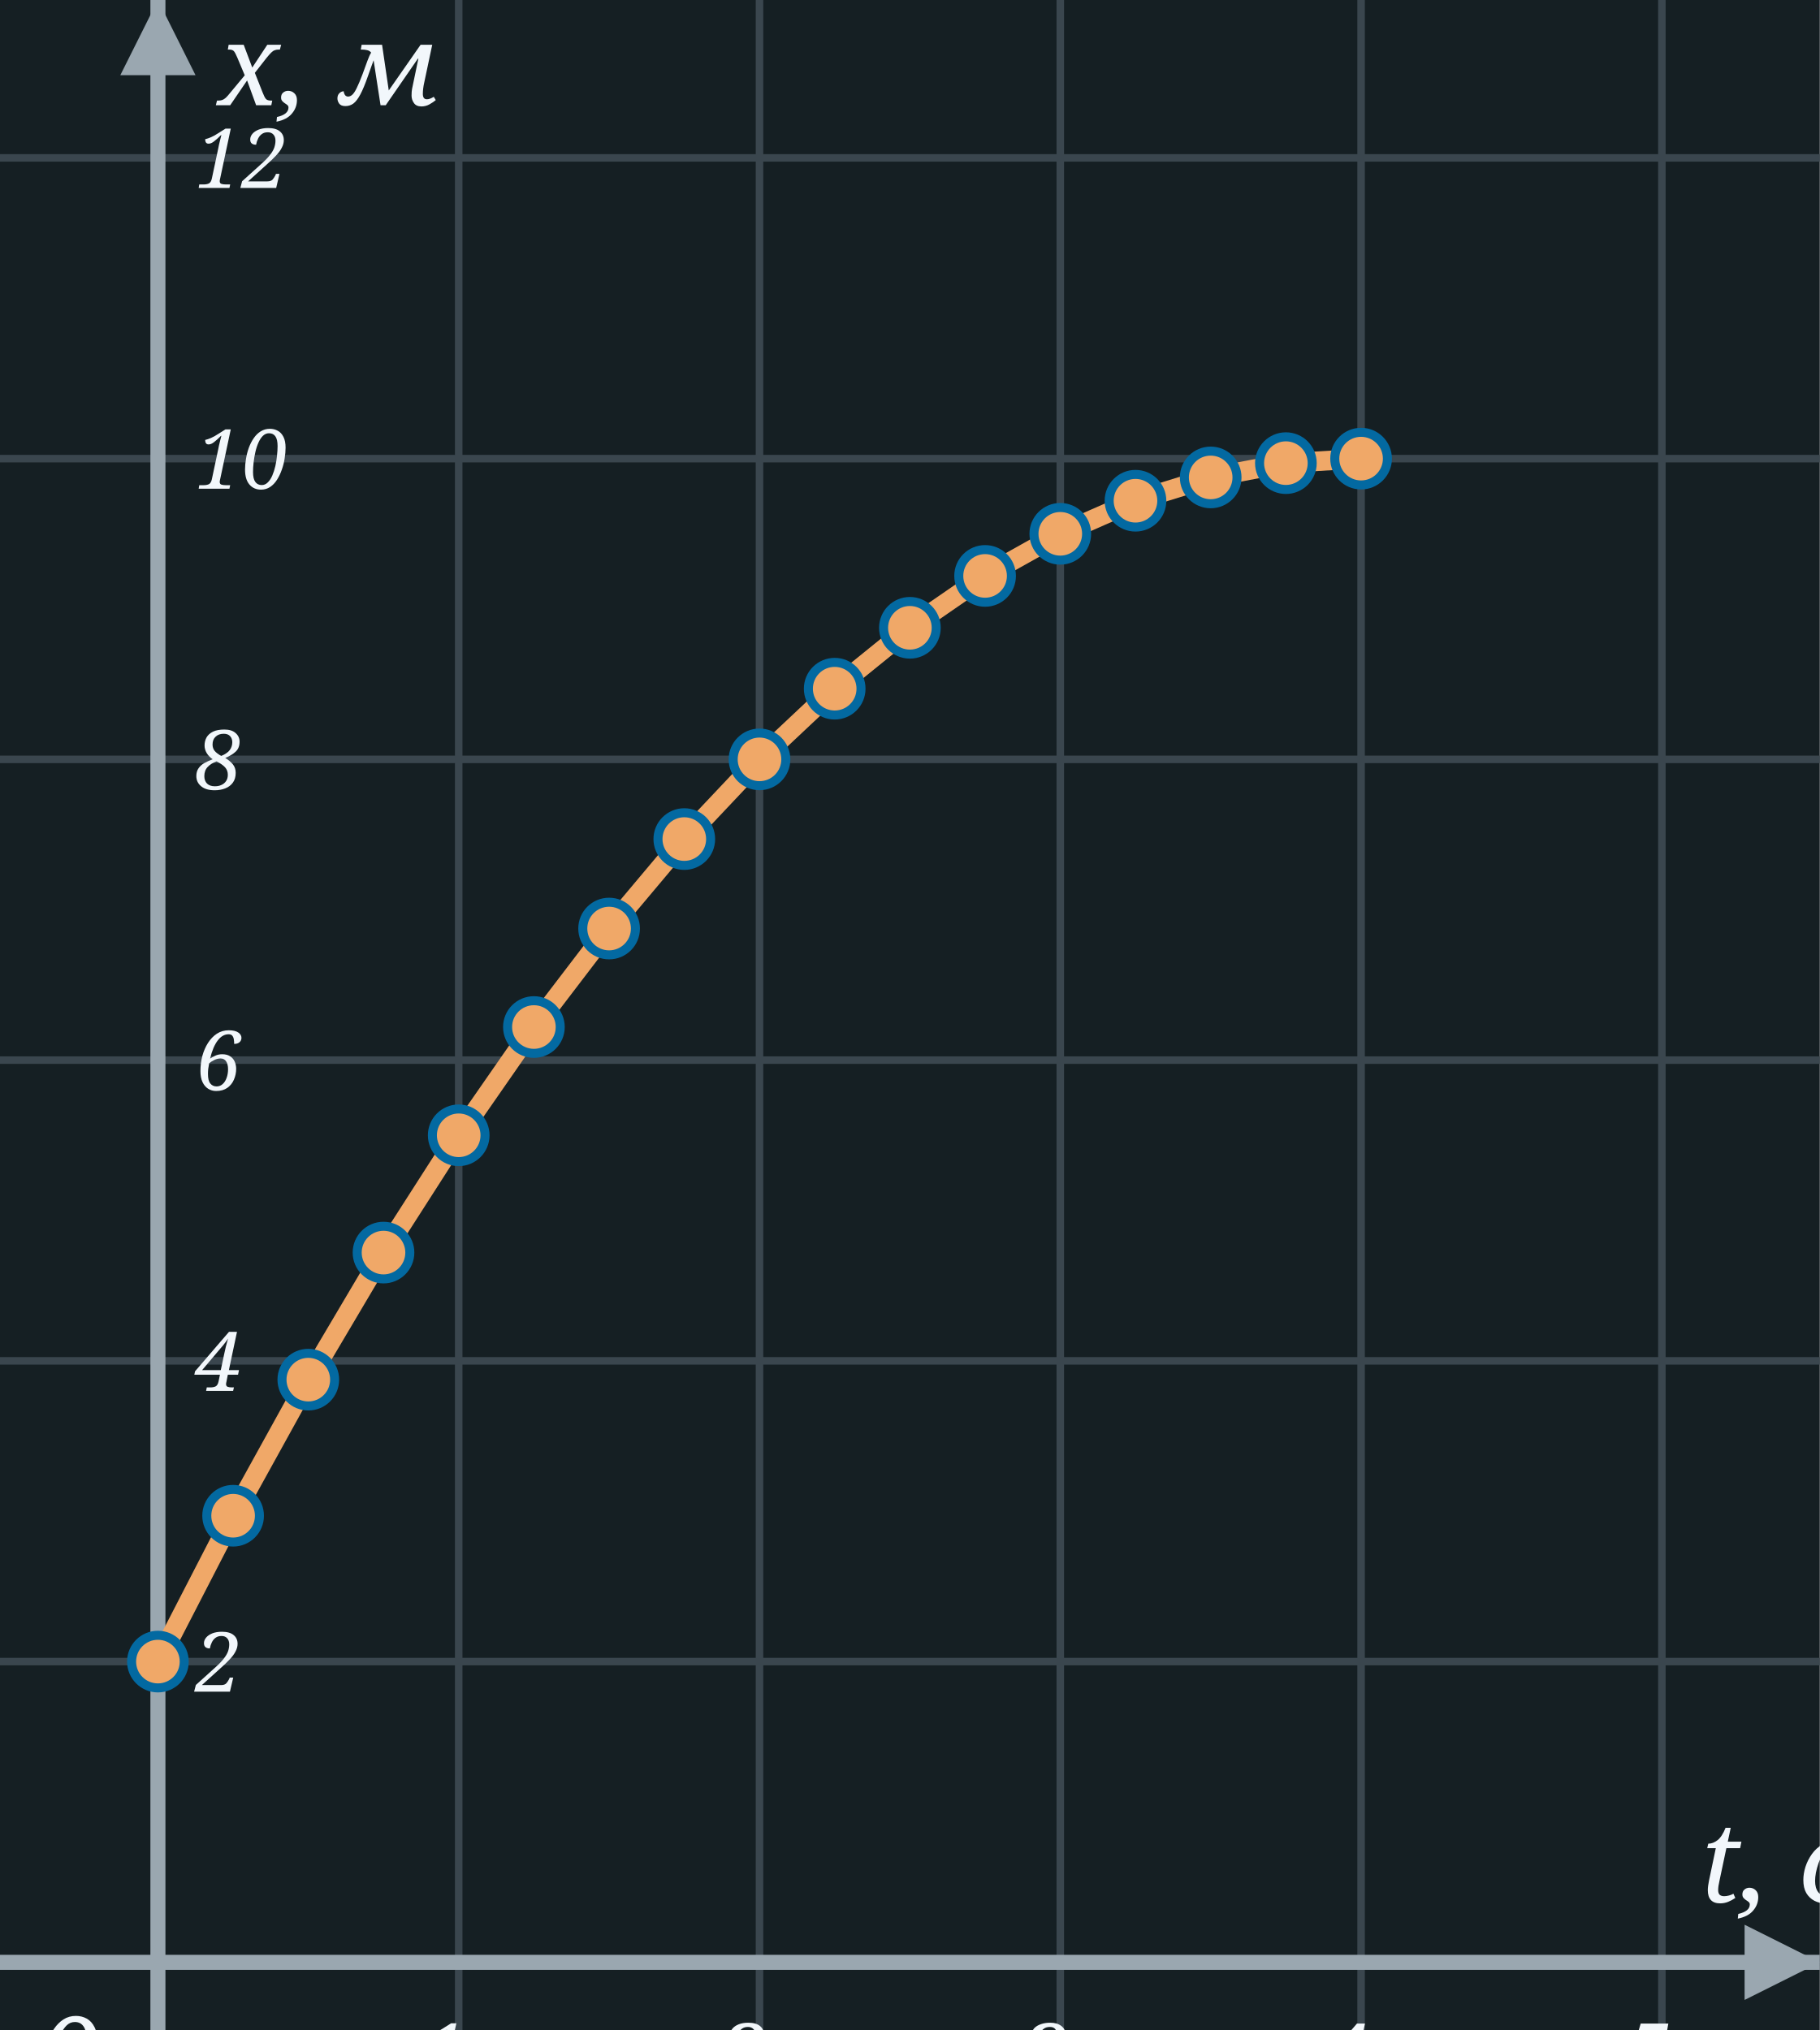
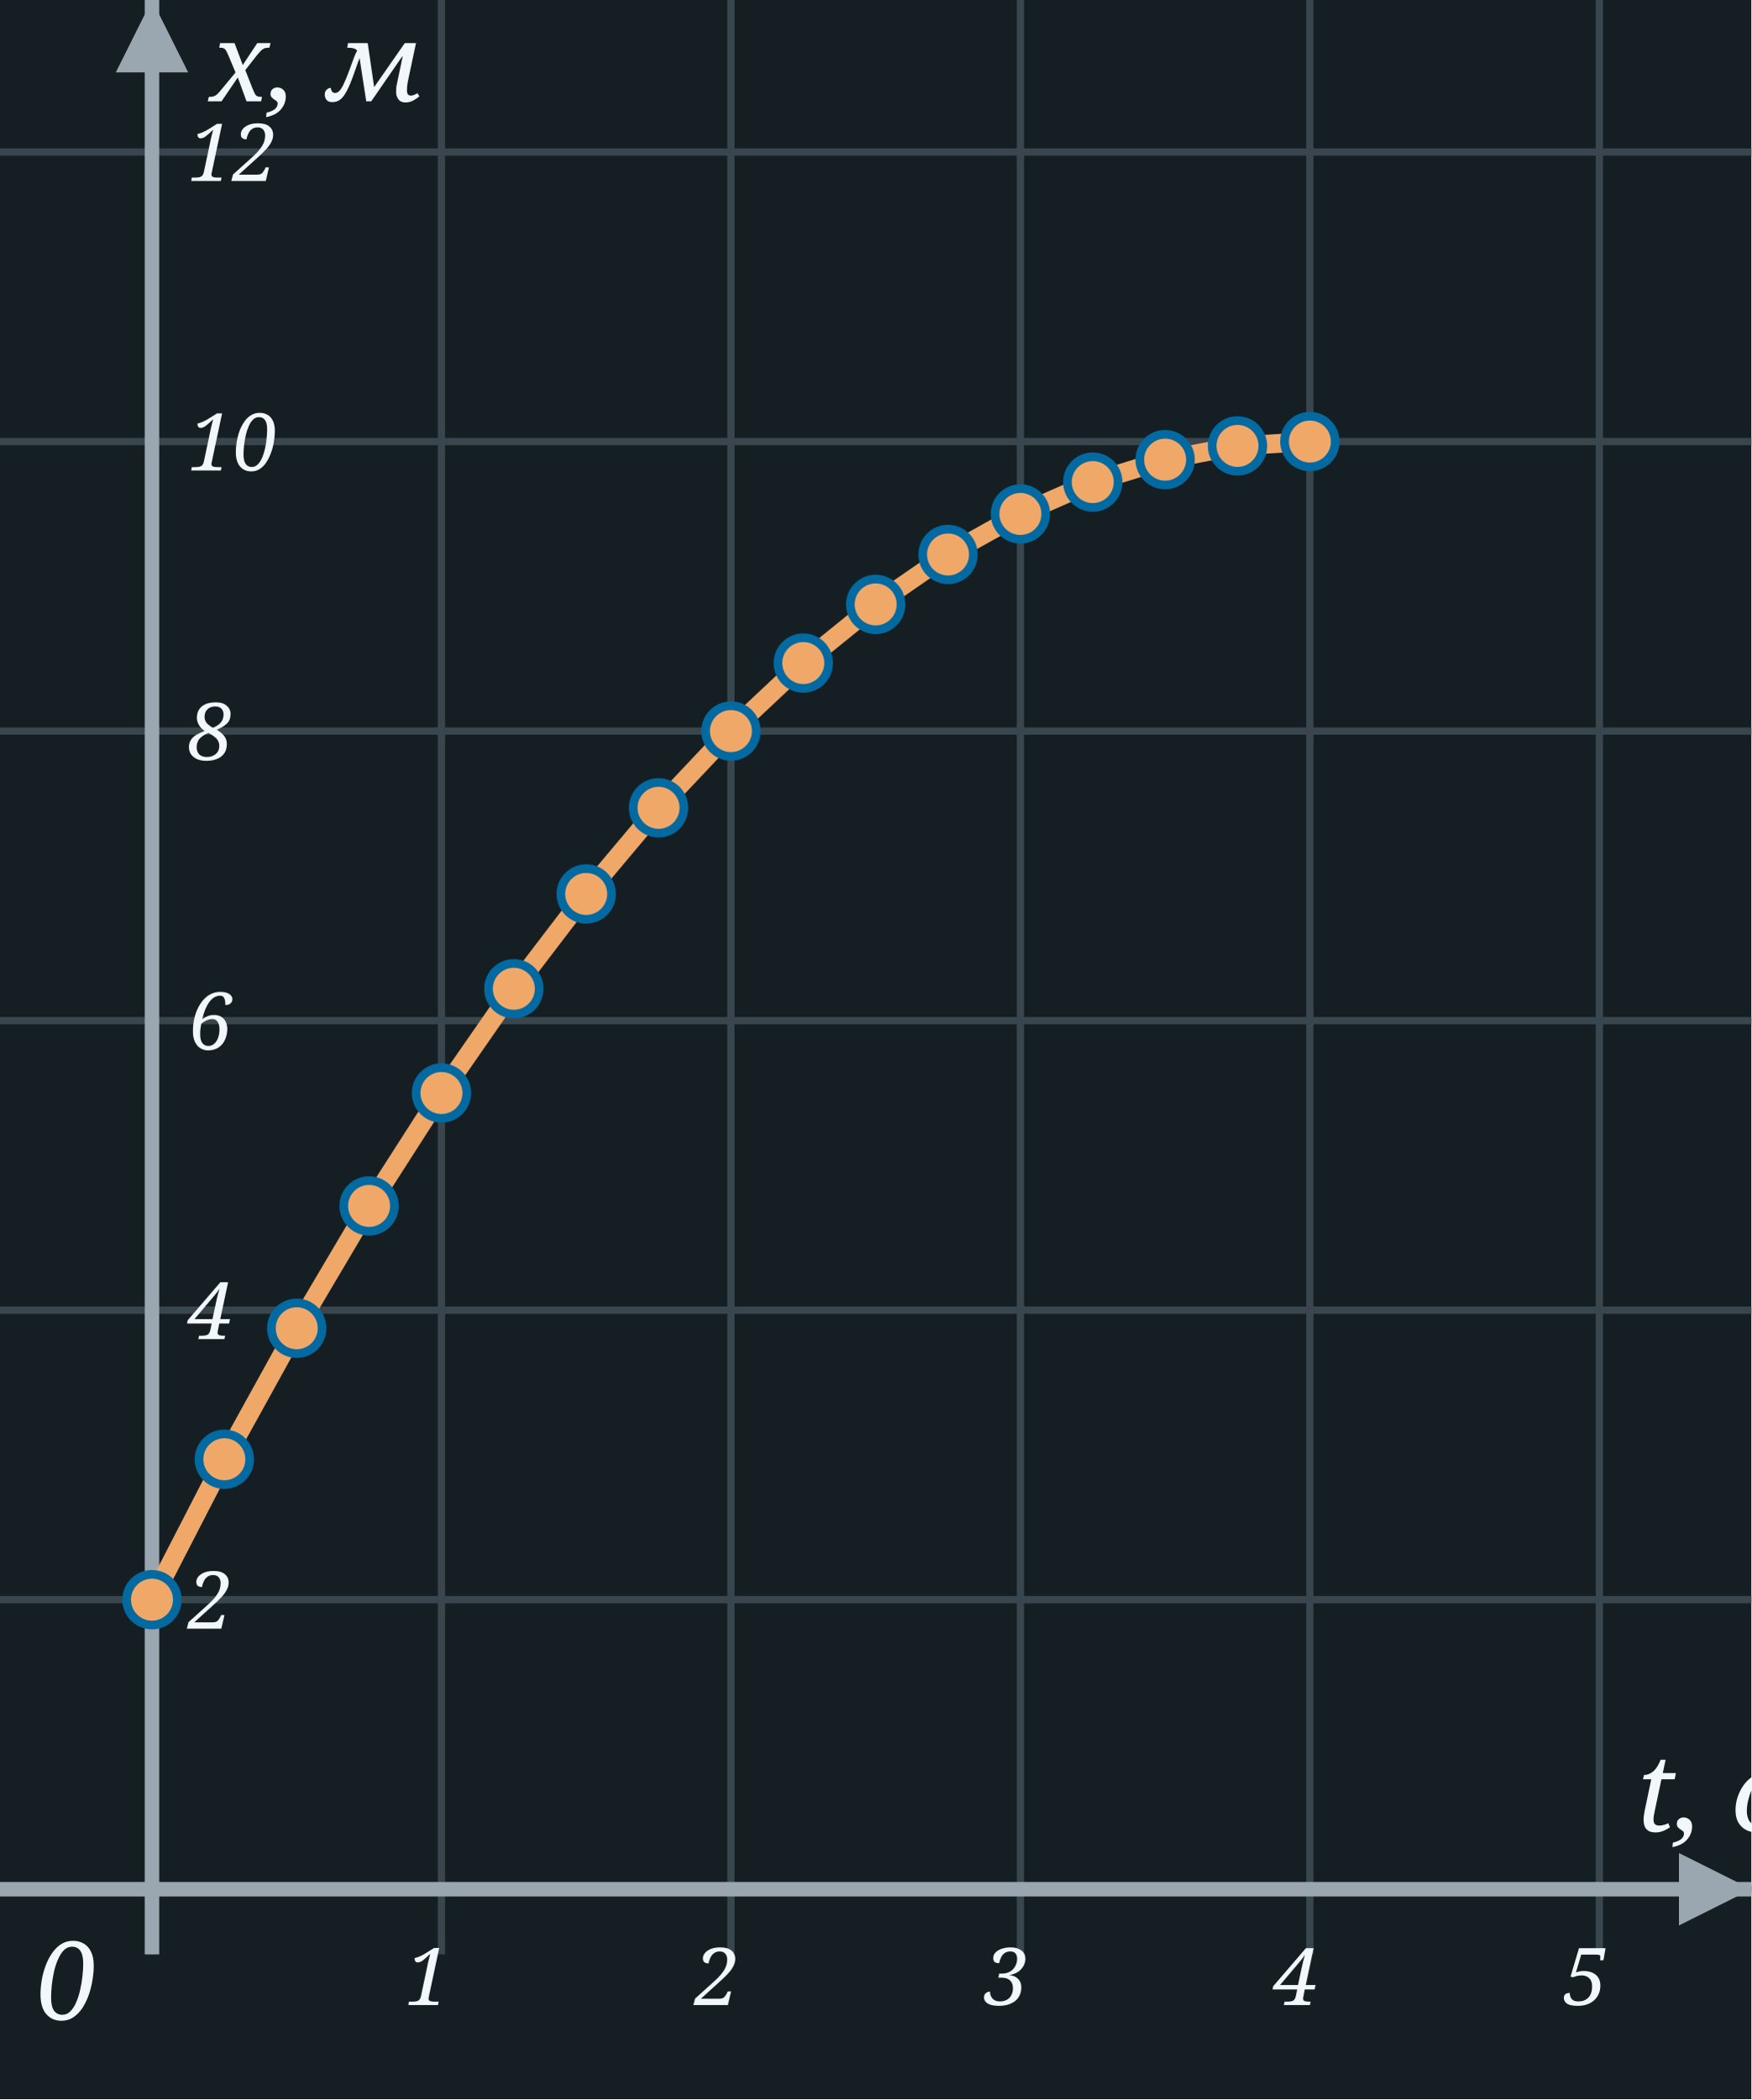
- <svg xmlns="http://www.w3.org/2000/svg" width="242" height="270" viewBox="0 0 242 270">
-   <rect x="0" y="0" width="242" height="270" fill="#151F23" />
+ <svg xmlns="http://www.w3.org/2000/svg" width="242" height="290" viewBox="0 0 242 290">
+   <rect x="0" y="0" width="242" height="290" fill="#151F23" />
  <line x1="21.0" y1="0" x2="21.0" y2="270" stroke="#3A464E" stroke-width="1" />
  <line x1="61.0" y1="0" x2="61.0" y2="270" stroke="#3A464E" stroke-width="1" />
  <line x1="101.0" y1="0" x2="101.0" y2="270" stroke="#3A464E" stroke-width="1" />
  <line x1="141.0" y1="0" x2="141.0" y2="270" stroke="#3A464E" stroke-width="1" />
  <line x1="181.0" y1="0" x2="181.0" y2="270" stroke="#3A464E" stroke-width="1" />
  <line x1="221.0" y1="0" x2="221.0" y2="270" stroke="#3A464E" stroke-width="1" />
  <line x1="0" y1="261.0" x2="242" y2="261.0" stroke="#3A464E" stroke-width="1" />
  <line x1="0" y1="221.0" x2="242" y2="221.0" stroke="#3A464E" stroke-width="1" />
  <line x1="0" y1="181.0" x2="242" y2="181.0" stroke="#3A464E" stroke-width="1" />
  <line x1="0" y1="141.0" x2="242" y2="141.0" stroke="#3A464E" stroke-width="1" />
  <line x1="0" y1="101.0" x2="242" y2="101.0" stroke="#3A464E" stroke-width="1" />
  <line x1="0" y1="61.0" x2="242" y2="61.0" stroke="#3A464E" stroke-width="1" />
  <line x1="0" y1="21.0" x2="242" y2="21.0" stroke="#3A464E" stroke-width="1" />
  <line x1="21.0" y1="270" x2="21.0" y2="0" stroke="#9AA7B0" stroke-width="2" />
  <polygon points="16.0,10 26.0,10 21.0,0" fill="#9AA7B0" />
  <line x1="0" y1="261.0" x2="242" y2="261.0" stroke="#9AA7B0" stroke-width="2" />
  <polygon points="232.0,256.0 232.0,266.0 242,261.0" fill="#9AA7B0" />
  <text x="5.0" y="279.0" font-family="Georgia, serif" font-style="italic" font-size="15" fill="#F2F7FB">0</text>
  <text x="226.0" y="253.0" font-family="Georgia, serif" font-style="italic" font-size="15" fill="#F2F7FB">t, с</text>
  <text x="29.0" y="14" font-family="Georgia, serif" font-style="italic" font-size="15" fill="#F2F7FB">x, м</text>
  <text x="56.0" y="277.0" font-family="Georgia, serif" font-style="italic" font-size="11" fill="#F2F7FB">1</text>
  <text x="96.0" y="277.0" font-family="Georgia, serif" font-style="italic" font-size="11" fill="#F2F7FB">2</text>
  <text x="136.0" y="277.0" font-family="Georgia, serif" font-style="italic" font-size="11" fill="#F2F7FB">3</text>
  <text x="176.0" y="277.0" font-family="Georgia, serif" font-style="italic" font-size="11" fill="#F2F7FB">4</text>
  <text x="216.0" y="277.0" font-family="Georgia, serif" font-style="italic" font-size="11" fill="#F2F7FB">5</text>
  <text x="26.0" y="225.0" font-family="Georgia, serif" font-style="italic" font-size="11" fill="#F2F7FB">2</text>
  <text x="26.0" y="185.0" font-family="Georgia, serif" font-style="italic" font-size="11" fill="#F2F7FB">4</text>
  <text x="26.0" y="145.0" font-family="Georgia, serif" font-style="italic" font-size="11" fill="#F2F7FB">6</text>
  <text x="26.0" y="105.0" font-family="Georgia, serif" font-style="italic" font-size="11" fill="#F2F7FB">8</text>
  <text x="26.0" y="65.0" font-family="Georgia, serif" font-style="italic" font-size="11" fill="#F2F7FB">10</text>
  <text x="26.0" y="25.0" font-family="Georgia, serif" font-style="italic" font-size="11" fill="#F2F7FB">12</text>
  <path d="M 21.0,221.0 L 31.0,201.6 L 41.0,183.5 L 51.0,166.6 L 61.0,151.0 L 71.0,136.6 L 81.0,123.5 L 91.0,111.6 L 101.0,101.0 L 111.0,91.6 L 121.0,83.5 L 131.0,76.6 L 141.0,71.0 L 151.0,66.6 L 161.0,63.5 L 171.0,61.6 L 181.0,61.0" fill="none" stroke="#f0a868" stroke-width="2.6" stroke-linecap="round" stroke-linejoin="round" />
  <circle cx="21.0" cy="221.0" r="3.5" fill="#f0a868" stroke="#0369a1" stroke-width="1.2" />
  <circle cx="31.0" cy="201.6" r="3.5" fill="#f0a868" stroke="#0369a1" stroke-width="1.2" />
  <circle cx="41.0" cy="183.5" r="3.5" fill="#f0a868" stroke="#0369a1" stroke-width="1.2" />
  <circle cx="51.0" cy="166.6" r="3.5" fill="#f0a868" stroke="#0369a1" stroke-width="1.2" />
  <circle cx="61.0" cy="151.0" r="3.5" fill="#f0a868" stroke="#0369a1" stroke-width="1.2" />
  <circle cx="71.0" cy="136.6" r="3.5" fill="#f0a868" stroke="#0369a1" stroke-width="1.2" />
  <circle cx="81.0" cy="123.5" r="3.5" fill="#f0a868" stroke="#0369a1" stroke-width="1.2" />
  <circle cx="91.0" cy="111.6" r="3.5" fill="#f0a868" stroke="#0369a1" stroke-width="1.2" />
  <circle cx="101.0" cy="101.0" r="3.5" fill="#f0a868" stroke="#0369a1" stroke-width="1.2" />
  <circle cx="111.0" cy="91.6" r="3.5" fill="#f0a868" stroke="#0369a1" stroke-width="1.2" />
  <circle cx="121.0" cy="83.5" r="3.5" fill="#f0a868" stroke="#0369a1" stroke-width="1.2" />
  <circle cx="131.0" cy="76.6" r="3.5" fill="#f0a868" stroke="#0369a1" stroke-width="1.2" />
  <circle cx="141.0" cy="71.0" r="3.5" fill="#f0a868" stroke="#0369a1" stroke-width="1.2" />
  <circle cx="151.0" cy="66.6" r="3.5" fill="#f0a868" stroke="#0369a1" stroke-width="1.2" />
  <circle cx="161.0" cy="63.5" r="3.5" fill="#f0a868" stroke="#0369a1" stroke-width="1.2" />
  <circle cx="171.0" cy="61.6" r="3.5" fill="#f0a868" stroke="#0369a1" stroke-width="1.2" />
  <circle cx="181.0" cy="61.0" r="3.5" fill="#f0a868" stroke="#0369a1" stroke-width="1.2" />
</svg>
